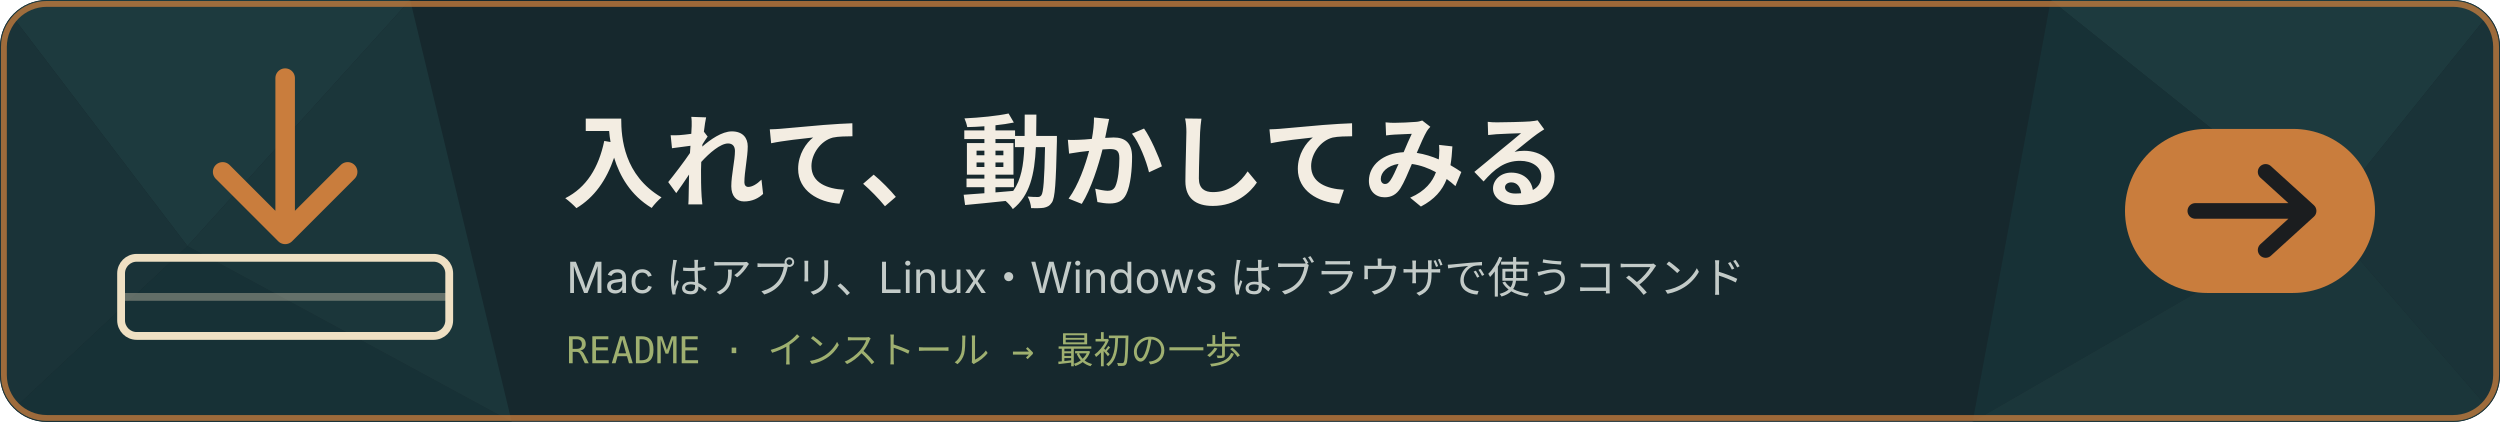
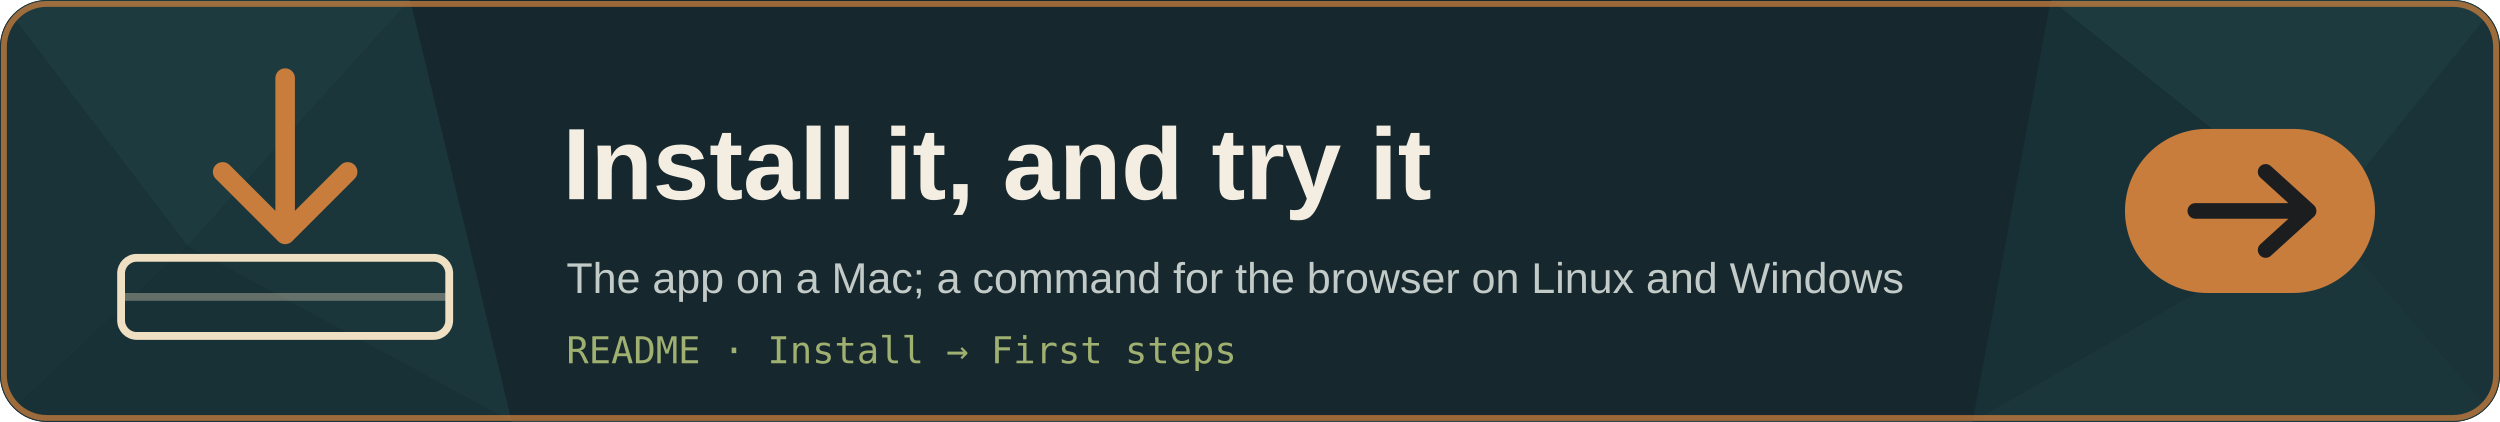
<svg xmlns="http://www.w3.org/2000/svg" viewBox="0 0 1280 216" width="1280" height="216" role="img" aria-labelledby="t">
  <defs>
    <clipPath id="card">
      <rect width="1280" height="216" rx="24" />
    </clipPath>
  </defs>
  <g clip-path="url(#card)">
    <rect width="1280" height="216" fill="#16282d" />
    <polygon points="0,0 210,0 96,126" fill="#1d3a3e" />
    <polygon points="0,0 96,126 0,216" fill="#1a3338" />
    <polygon points="0,216 96,126 262,216" fill="#173136" />
    <polygon points="96,126 210,0 262,216" fill="#1b363a" />
    <polygon points="1280,0 1050,0 1190,112" fill="#1d3a3e" />
    <polygon points="1280,0 1190,112 1280,216" fill="#1a3338" />
    <polygon points="1050,0 1190,112 1010,216" fill="#173136" />
    <polygon points="1190,112 1280,216 1010,216" fill="#1b363a" />
    <rect x="2" y="2" width="1276" height="212" rx="22" fill="none" stroke="#c97d3d" stroke-opacity="0.75" stroke-width="3" />
    <rect x="62" y="132" width="168" height="40" rx="8" fill="none" stroke="#efe0c3" stroke-width="4" />
    <path d="M62 152 H230" stroke="#efe0c3" stroke-width="4" stroke-opacity="0.35" />
    <path d="M146 40 V118 M114 88 L146 120 L178 88" fill="none" stroke="#c97d3d" stroke-width="10" stroke-linecap="round" stroke-linejoin="round" />
-     <text x="288" y="102" font-family="-apple-system, BlinkMacSystemFont, 'Hiragino Sans', 'Noto Sans JP', 'Yu Gothic', sans-serif" font-size="52" font-weight="700" fill="#f3ede2">入れて、動かしてみる</text>
-     <text x="290" y="150" font-family="-apple-system, BlinkMacSystemFont, 'Hiragino Sans', 'Noto Sans JP', 'Yu Gothic', sans-serif" font-size="22" fill="#c3cbc8">Mac はアプリ、Linux・Windows はブラウザで使うコマンド</text>
-     <text x="290" y="186" font-family="ui-monospace, SFMono-Regular, Menlo, Consolas, monospace" font-size="19" fill="#9fb070">README · インストール → 最初の一歩</text>
+     <text x="288" y="102" font-family="-apple-system, BlinkMacSystemFont, 'Segoe UI', 'Helvetica Neue', Arial, sans-serif" font-size="52" font-weight="700" fill="#f3ede2">Install it, and try it</text>
+     <text x="290" y="150" font-family="-apple-system, BlinkMacSystemFont, 'Segoe UI', 'Helvetica Neue', Arial, sans-serif" font-size="22" fill="#c3cbc8">The app on a Mac; a command for the browser on Linux and Windows</text>
+     <text x="290" y="186" font-family="ui-monospace, SFMono-Regular, Menlo, Consolas, monospace" font-size="19" fill="#9fb070">README · Install → First steps</text>
    <rect x="1088" y="66" width="128" height="84" rx="42" fill="#c97d3d" />
    <path d="M1124 108 H1180 M1160 88 L1182 108 L1160 128" fill="none" stroke="#1b1d1f" stroke-width="8" stroke-linecap="round" stroke-linejoin="round" />
  </g>
</svg>
